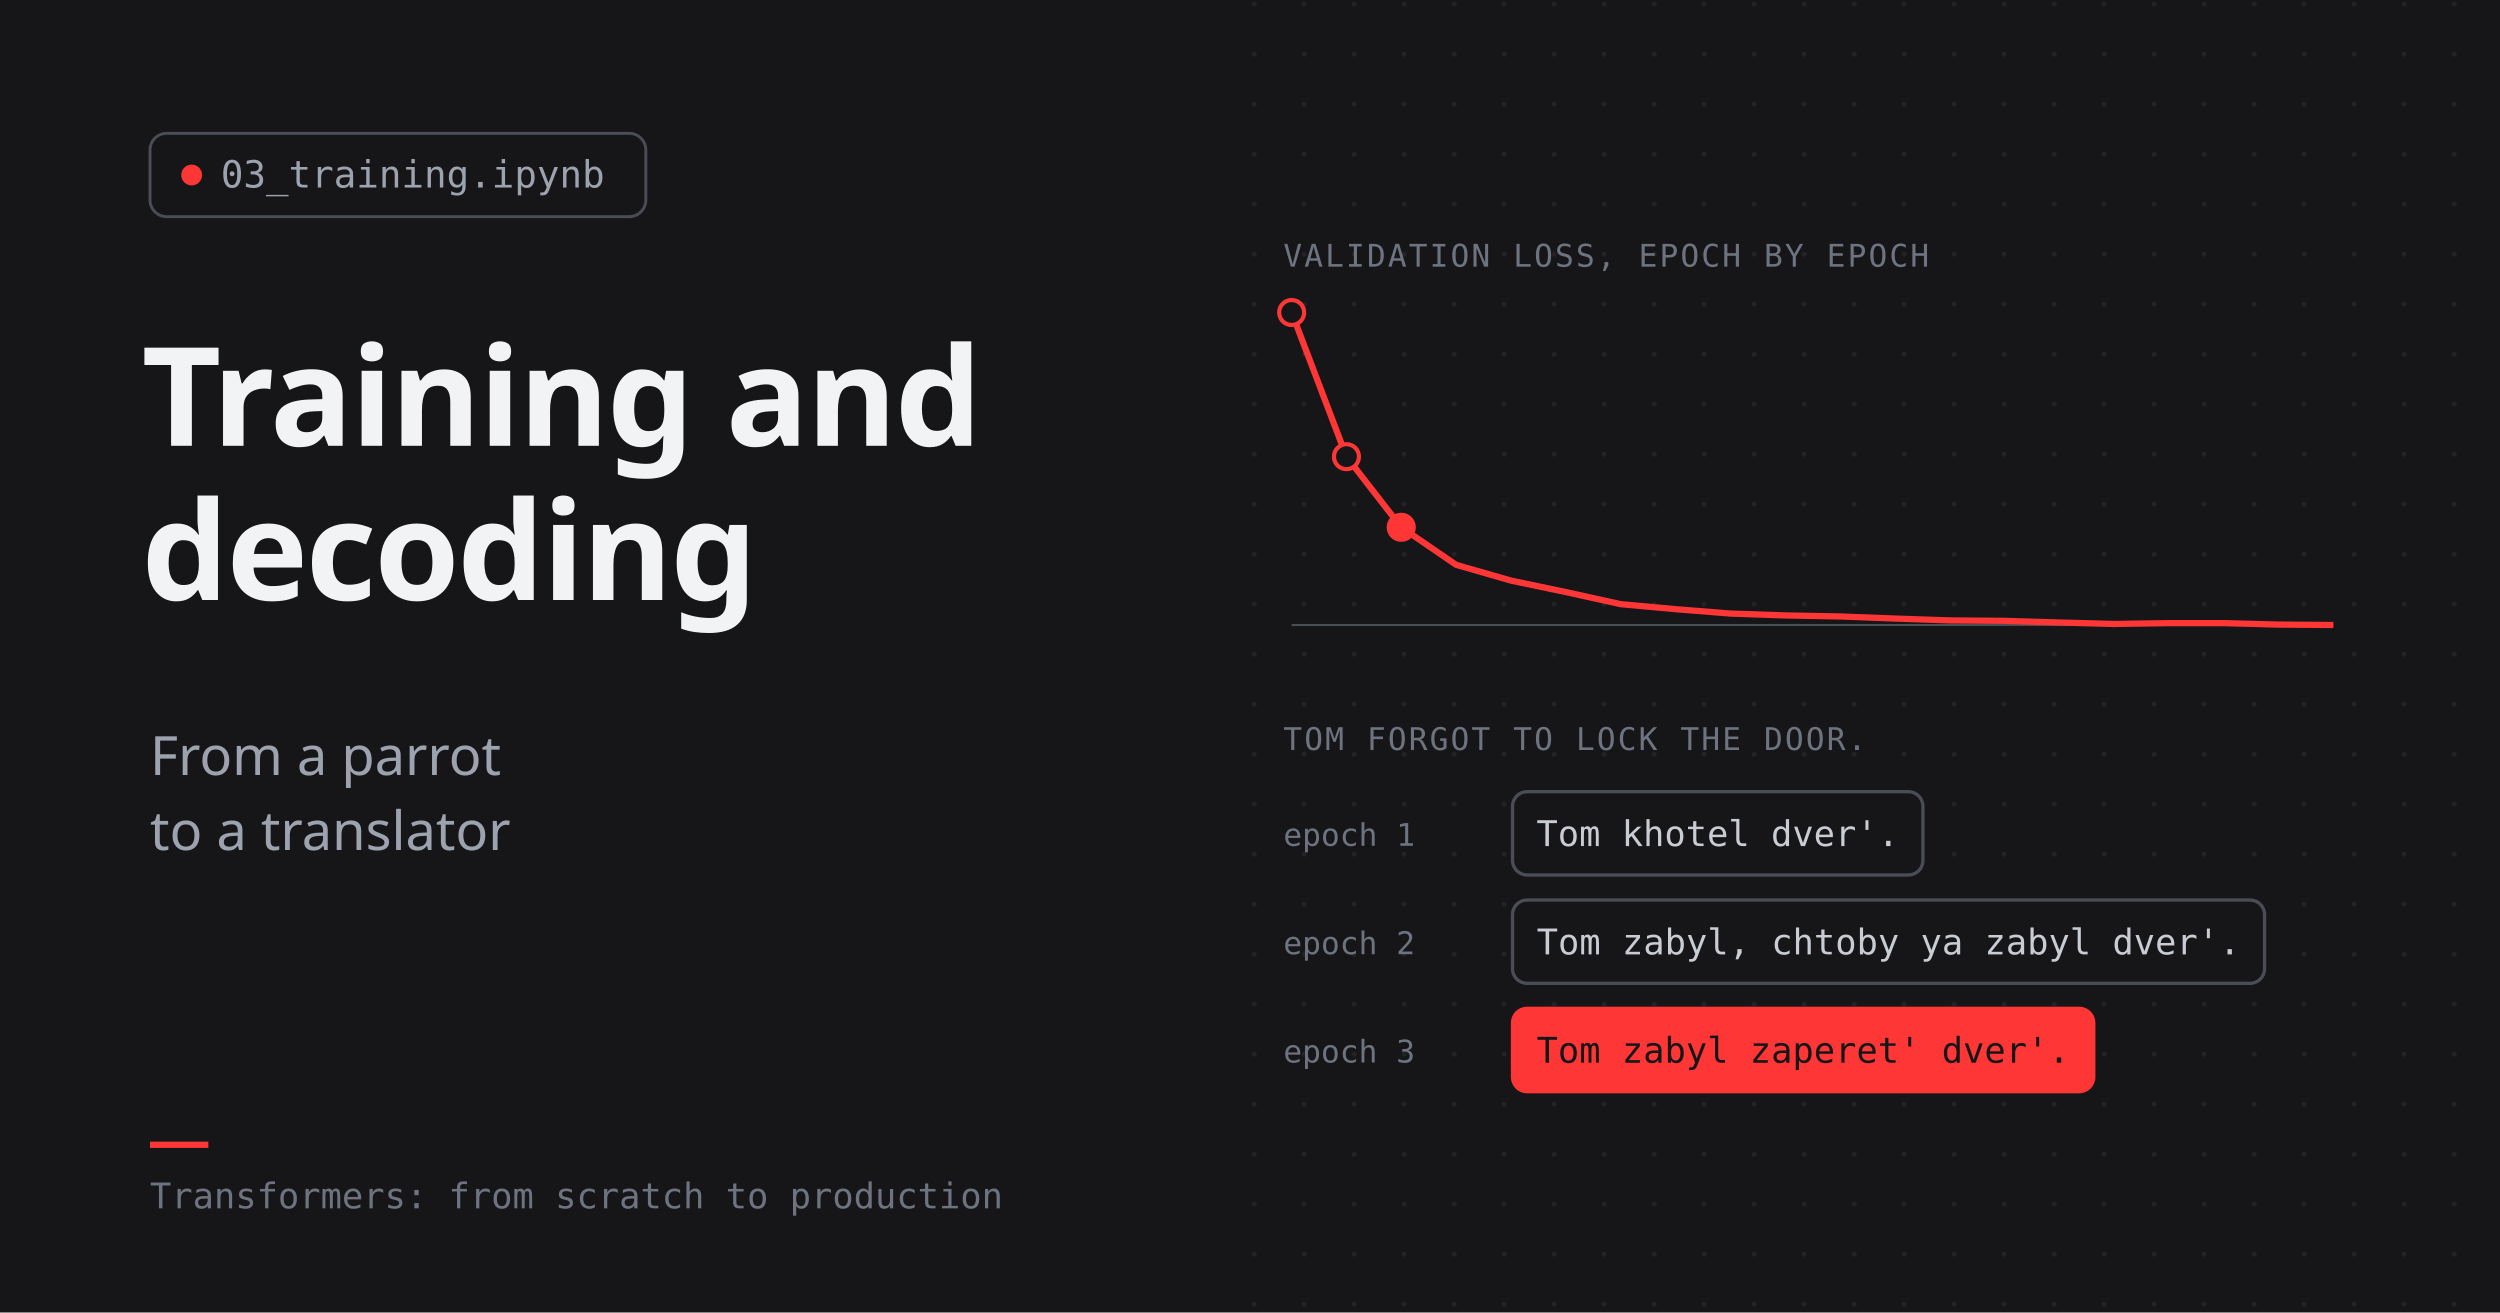
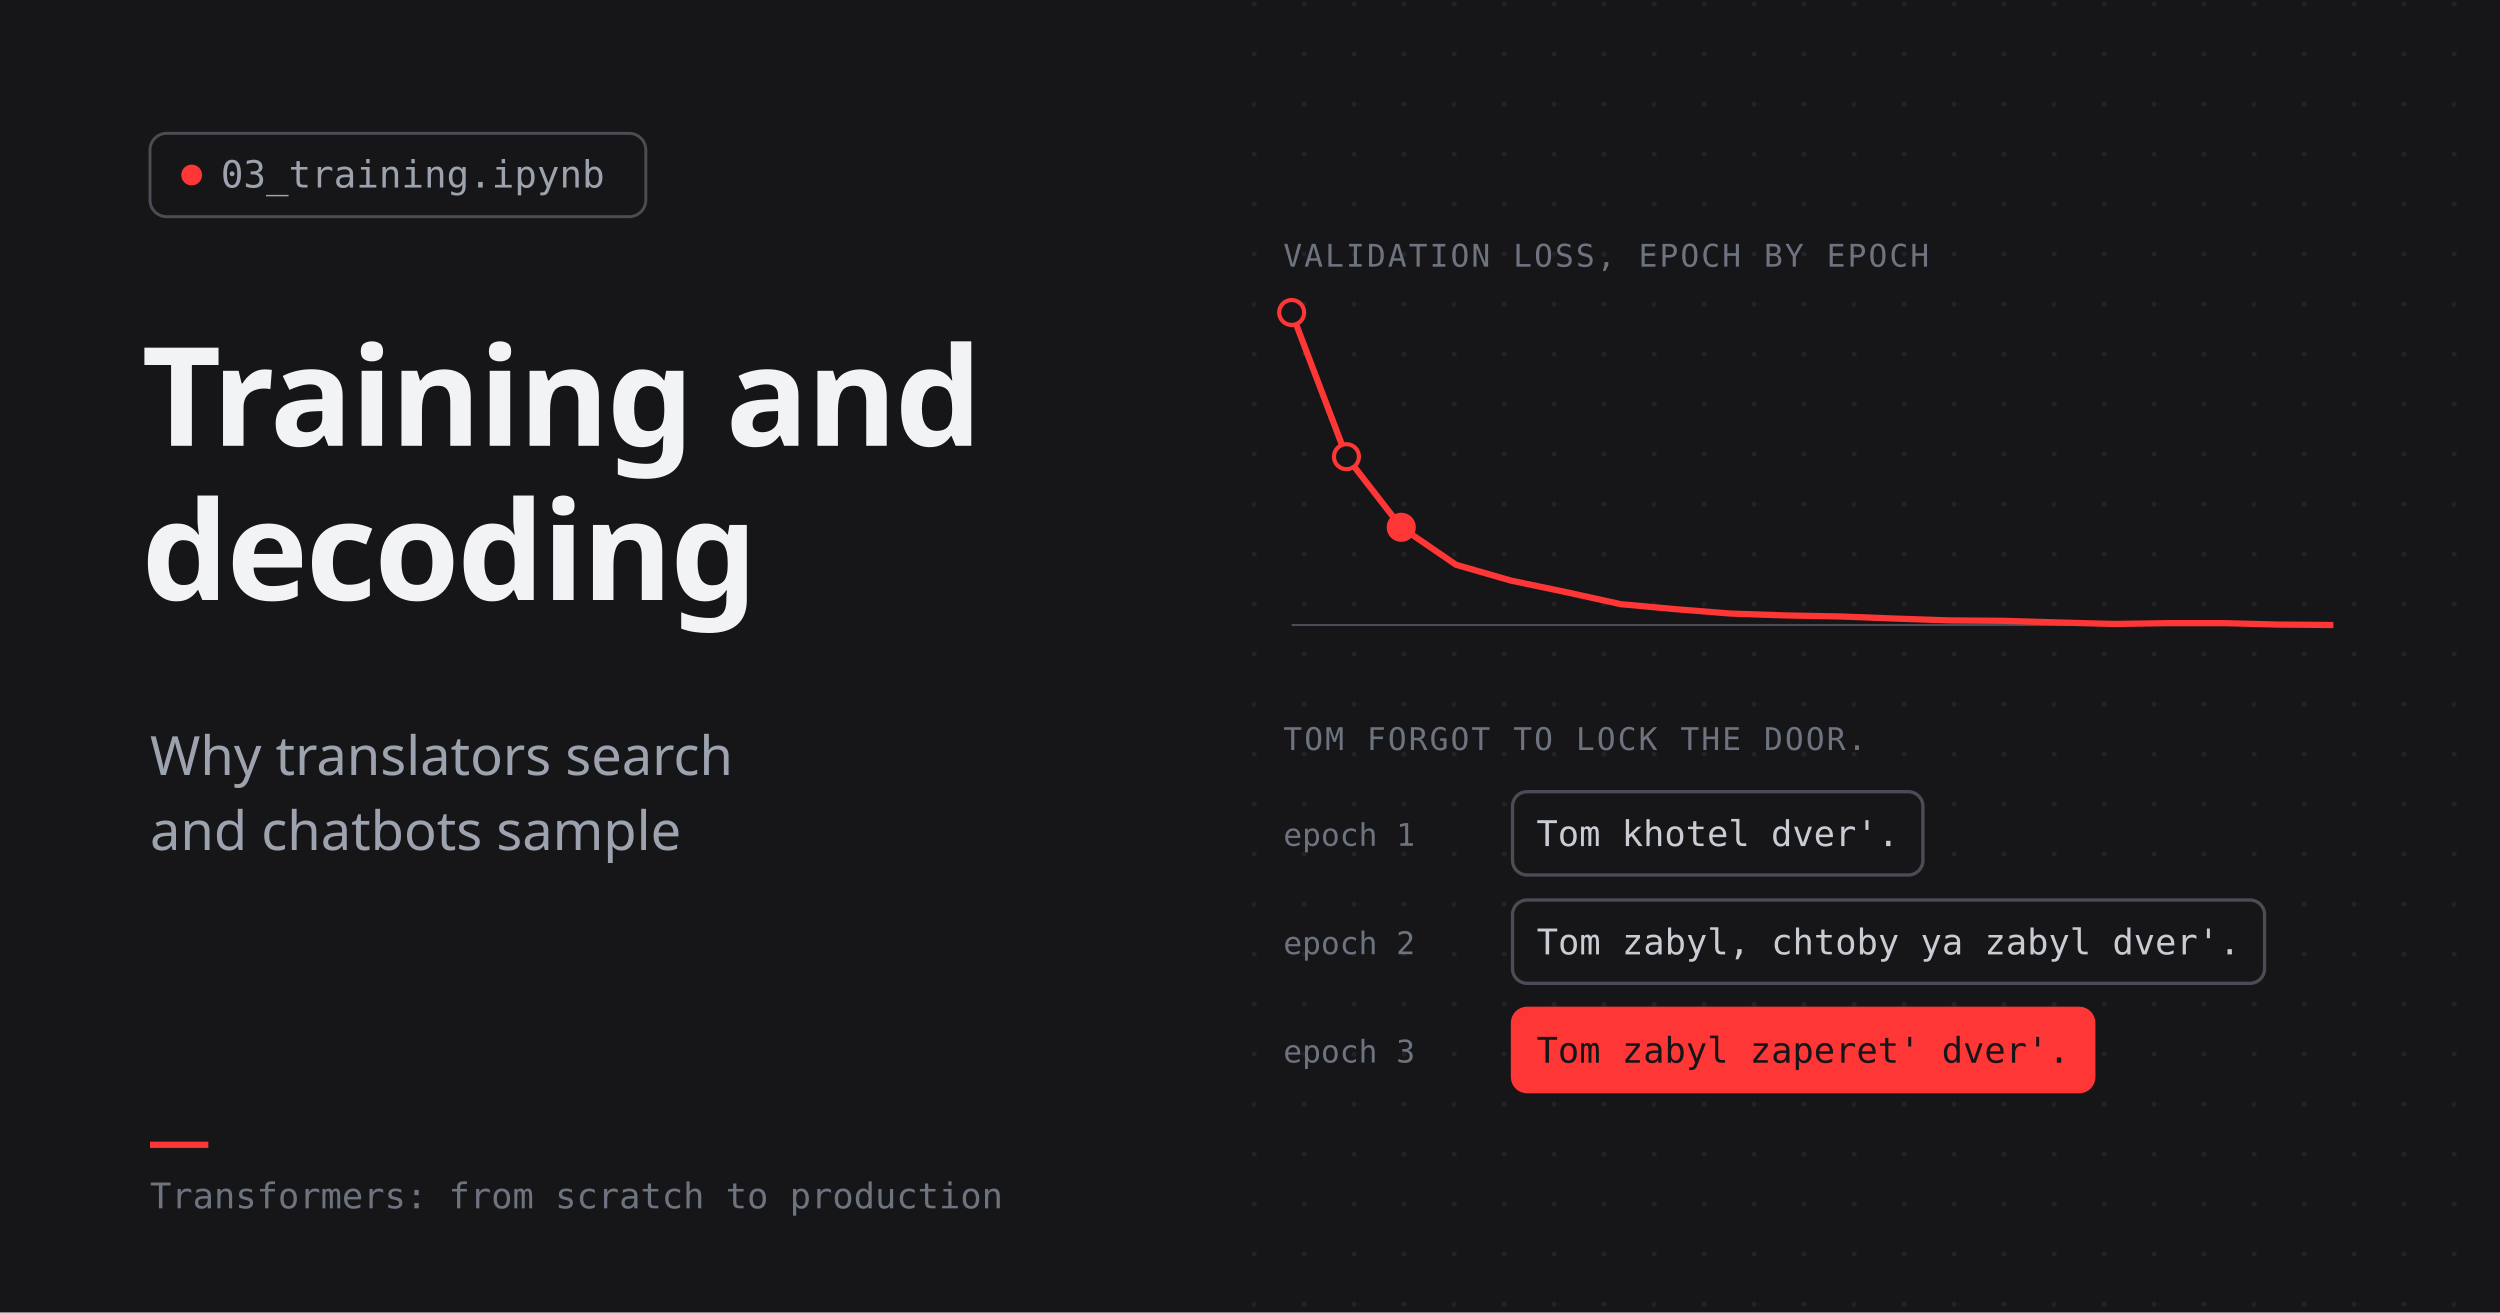
<svg xmlns="http://www.w3.org/2000/svg" viewBox="0 0 1200 630" width="1200" height="630">
  <defs>
    <pattern id="dots" width="24" height="24" patternUnits="userSpaceOnUse">
      <circle cx="2" cy="2" r="1.2" fill="#232327" />
    </pattern>
  </defs>
  <rect width="1200" height="630" fill="#161618" />
  <rect x="600" width="600" height="630" fill="url(#dots)" />
  <rect x="72" y="64" width="238" height="40" rx="8" fill="none" stroke="#4A4D55" stroke-width="1.4" />
  <circle cx="92" cy="84" r="5" fill="#FF3636" />
  <text x="106.0" y="90.0" font-family="'IBM Plex Mono', monospace" font-size="18" font-weight="400" fill="#9DA3AE" text-anchor="start">03_training.ipynb</text>
  <text x="68.0" y="214.0" font-family="'IBM Plex Sans', sans-serif" font-size="66" font-weight="600" fill="#F2F3F5" text-anchor="start" letter-spacing="-1">Training and</text>
  <text x="68.0" y="288.0" font-family="'IBM Plex Sans', sans-serif" font-size="66" font-weight="600" fill="#F2F3F5" text-anchor="start" letter-spacing="-1">decoding</text>
-   <text x="72.0" y="372.0" font-family="'IBM Plex Sans', sans-serif" font-size="26" font-weight="400" fill="#9DA3AE" text-anchor="start">From a parrot</text>
-   <text x="72.0" y="408.0" font-family="'IBM Plex Sans', sans-serif" font-size="26" font-weight="400" fill="#9DA3AE" text-anchor="start">to a translator</text>
+   <text x="72.0" y="372.0" font-family="'IBM Plex Sans', sans-serif" font-size="26" font-weight="400" fill="#9DA3AE" text-anchor="start">Why translators search</text>
+   <text x="72.0" y="408.0" font-family="'IBM Plex Sans', sans-serif" font-size="26" font-weight="400" fill="#9DA3AE" text-anchor="start">and chatbots sample</text>
  <rect x="72" y="548" width="28" height="3" fill="#FF3636" />
  <text x="72.0" y="580.0" font-family="'IBM Plex Mono', monospace" font-size="17" font-weight="400" fill="#6E7380" text-anchor="start">Transformers: from scratch to production</text>
  <text x="616.0" y="128.0" font-family="'IBM Plex Mono', monospace" font-size="15" font-weight="400" fill="#6E7380" text-anchor="start" letter-spacing="1">VALIDATION LOSS, EPOCH BY EPOCH</text>
  <line x1="620" y1="300" x2="1120" y2="300" stroke="#4A4D55" stroke-width="1" />
  <polyline points="620.0,150.0 646.3,219.2 672.6,253.1 698.9,271.1 725.3,278.7 751.6,284.2 777.9,290.0 804.2,292.4 830.5,294.5 856.8,295.4 883.2,295.9 909.5,296.9 935.8,297.8 962.1,298.0 988.4,298.8 1014.7,299.5 1041.1,299.1 1067.4,299.1 1093.7,299.8 1120.0,300.0" fill="none" stroke="#FF3636" stroke-width="3" stroke-linejoin="round" />
  <circle cx="620.0" cy="150.0" r="6" fill="#161618" stroke="#FF3636" stroke-width="2" />
  <circle cx="646.3" cy="219.2" r="6" fill="#161618" stroke="#FF3636" stroke-width="2" />
  <circle cx="672.6" cy="253.1" r="6" fill="#FF3636" stroke="#FF3636" stroke-width="2" />
  <text x="616.0" y="360.0" font-family="'IBM Plex Mono', monospace" font-size="15" font-weight="400" fill="#6E7380" text-anchor="start" letter-spacing="1">TOM FORGOT TO LOCK THE DOOR.</text>
  <text x="616.0" y="406.0" font-family="'IBM Plex Mono', monospace" font-size="15" font-weight="400" fill="#6E7380" text-anchor="start">epoch 1</text>
  <rect x="726.0" y="380.0" width="197" height="40" rx="7" fill="#161618" stroke="#4A4D55" stroke-width="1.6" />
  <text x="824.5" y="406.1" font-family="'IBM Plex Mono', monospace" font-size="17" font-weight="500" fill="#C9CCD3" text-anchor="middle">Tom khotel dver'.</text>
  <text x="616.0" y="458.0" font-family="'IBM Plex Mono', monospace" font-size="15" font-weight="400" fill="#6E7380" text-anchor="start">epoch 2</text>
  <rect x="726.0" y="432.0" width="361" height="40" rx="7" fill="#161618" stroke="#4A4D55" stroke-width="1.6" />
  <text x="906.5" y="458.1" font-family="'IBM Plex Mono', monospace" font-size="17" font-weight="500" fill="#C9CCD3" text-anchor="middle">Tom zabyl, chtoby ya zabyl dver'.</text>
  <text x="616.0" y="510.0" font-family="'IBM Plex Mono', monospace" font-size="15" font-weight="400" fill="#6E7380" text-anchor="start">epoch 3</text>
  <rect x="726.0" y="484.0" width="279" height="40" rx="7" fill="#FF3636" stroke="#FF3636" stroke-width="1.6" />
  <text x="865.5" y="510.1" font-family="'IBM Plex Mono', monospace" font-size="17" font-weight="500" fill="#161618" text-anchor="middle">Tom zabyl zaperet' dver'.</text>
</svg>
